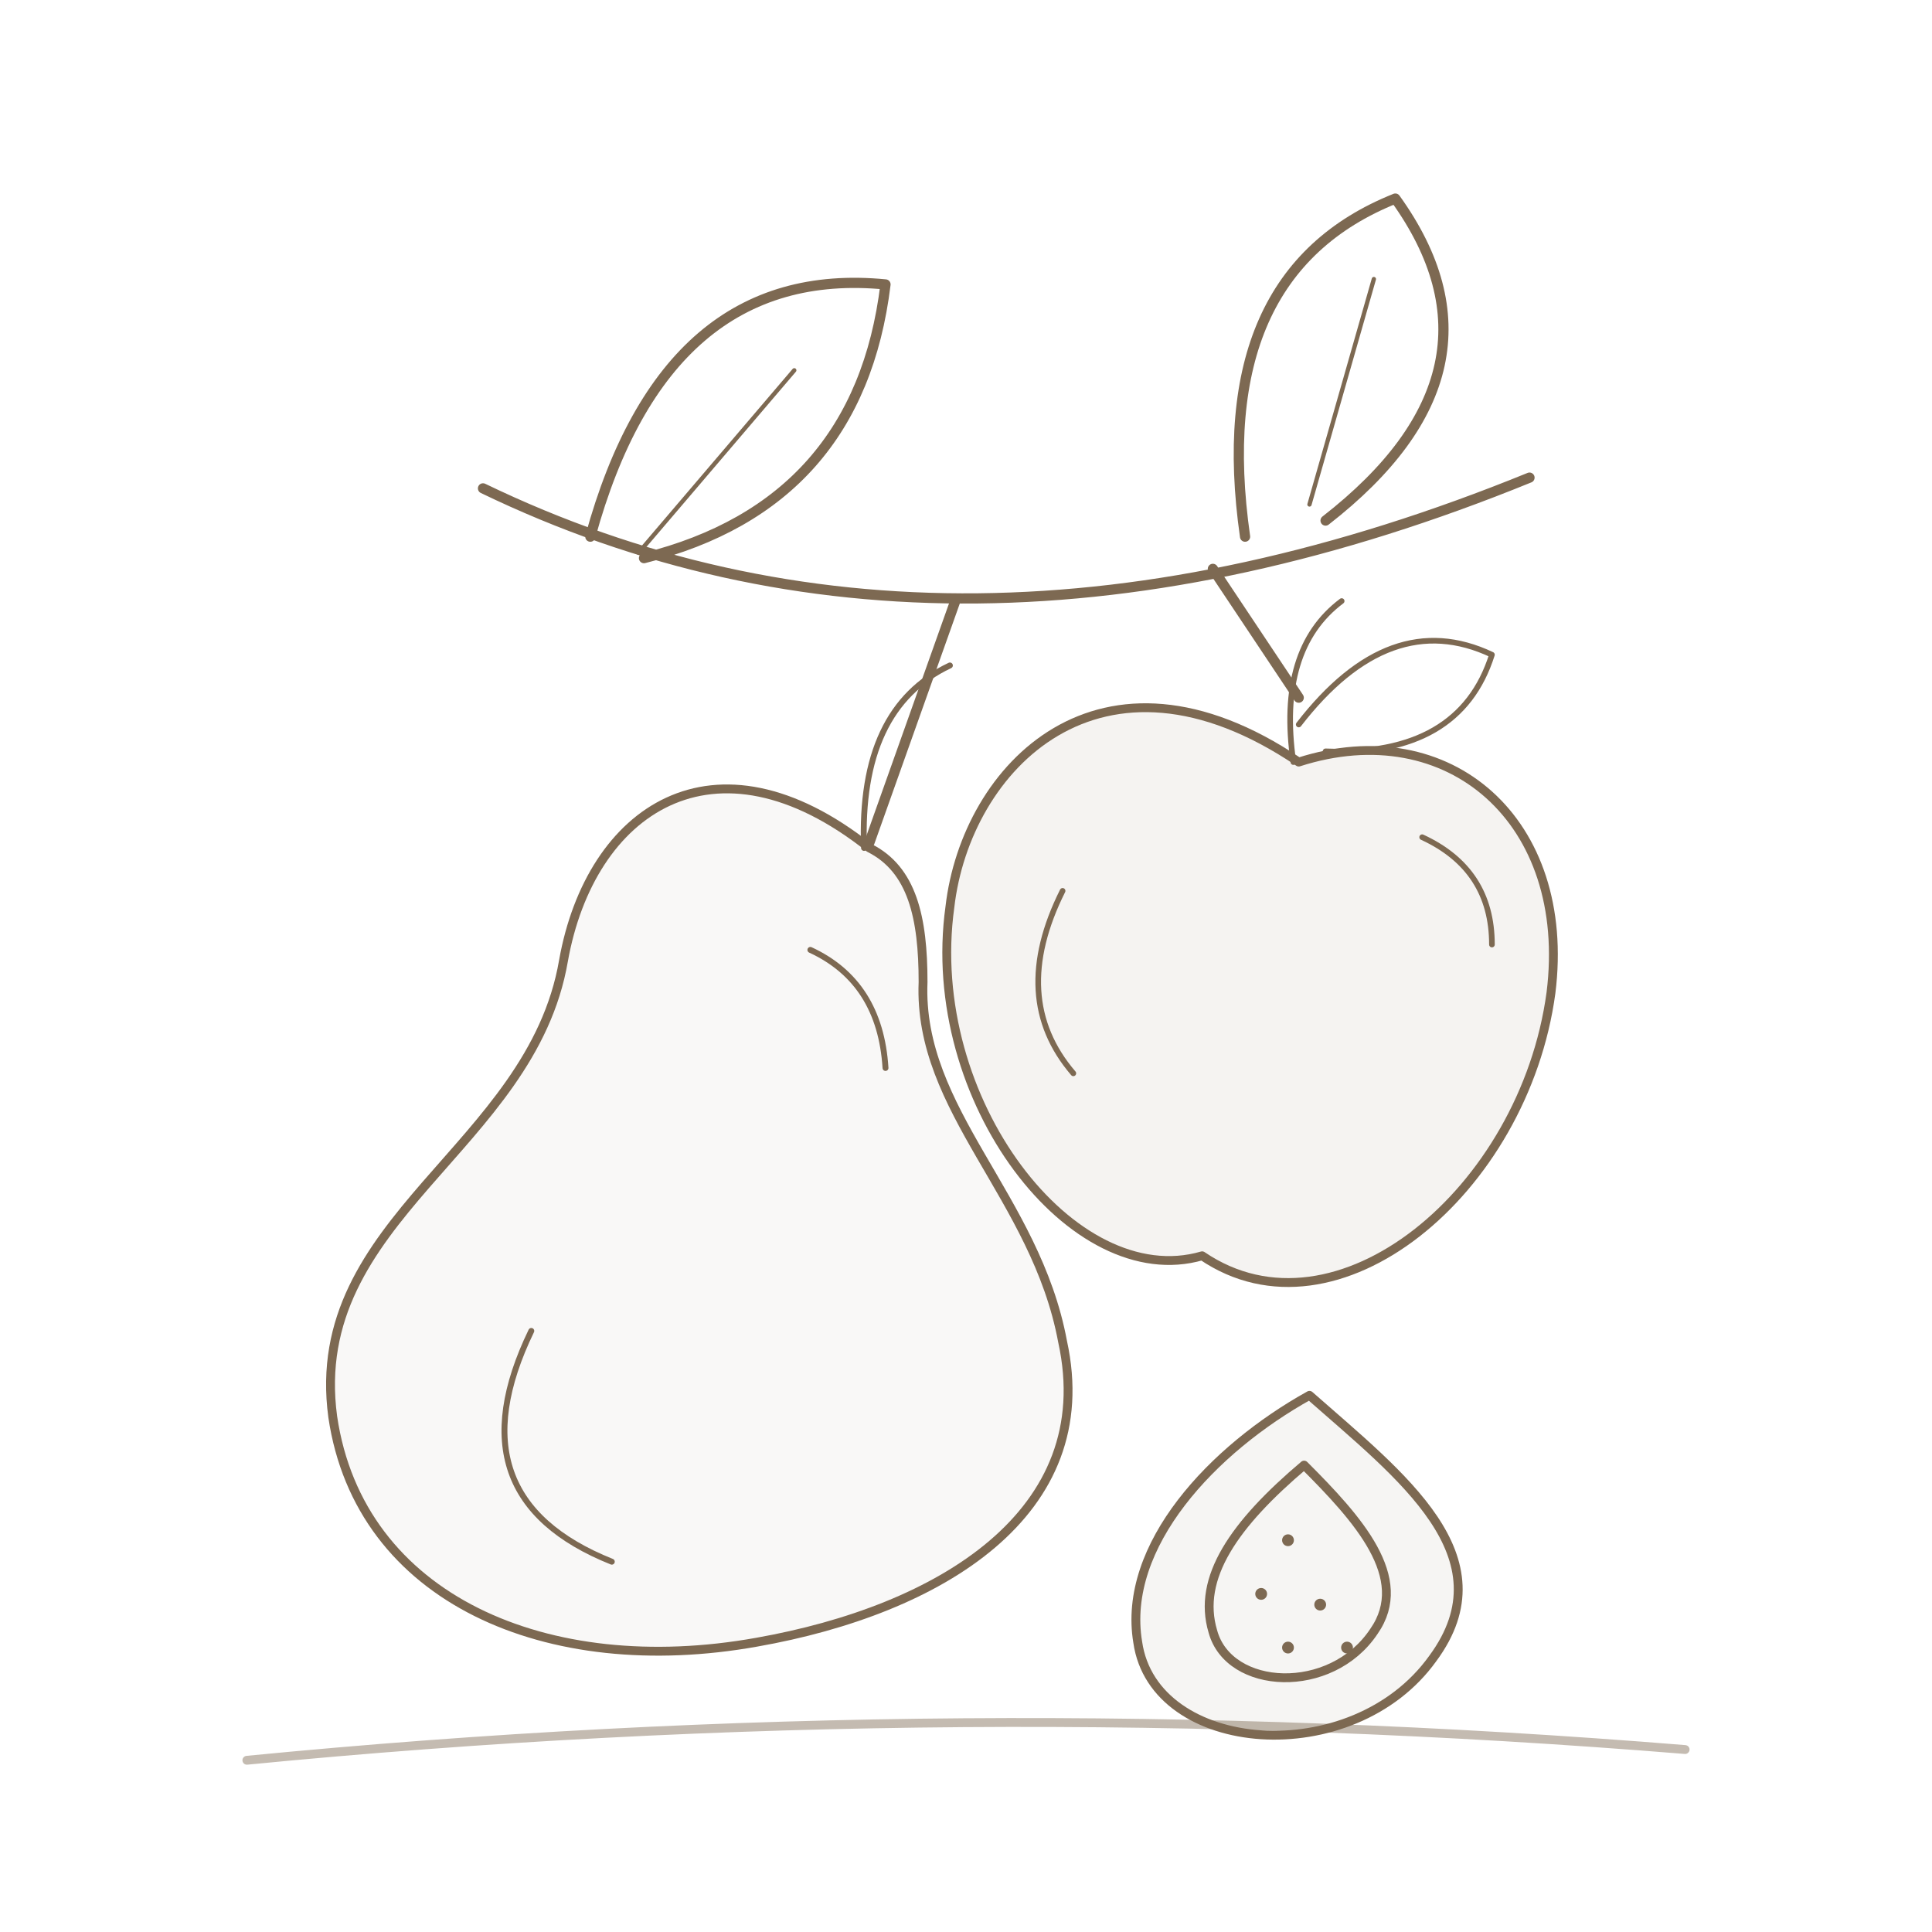
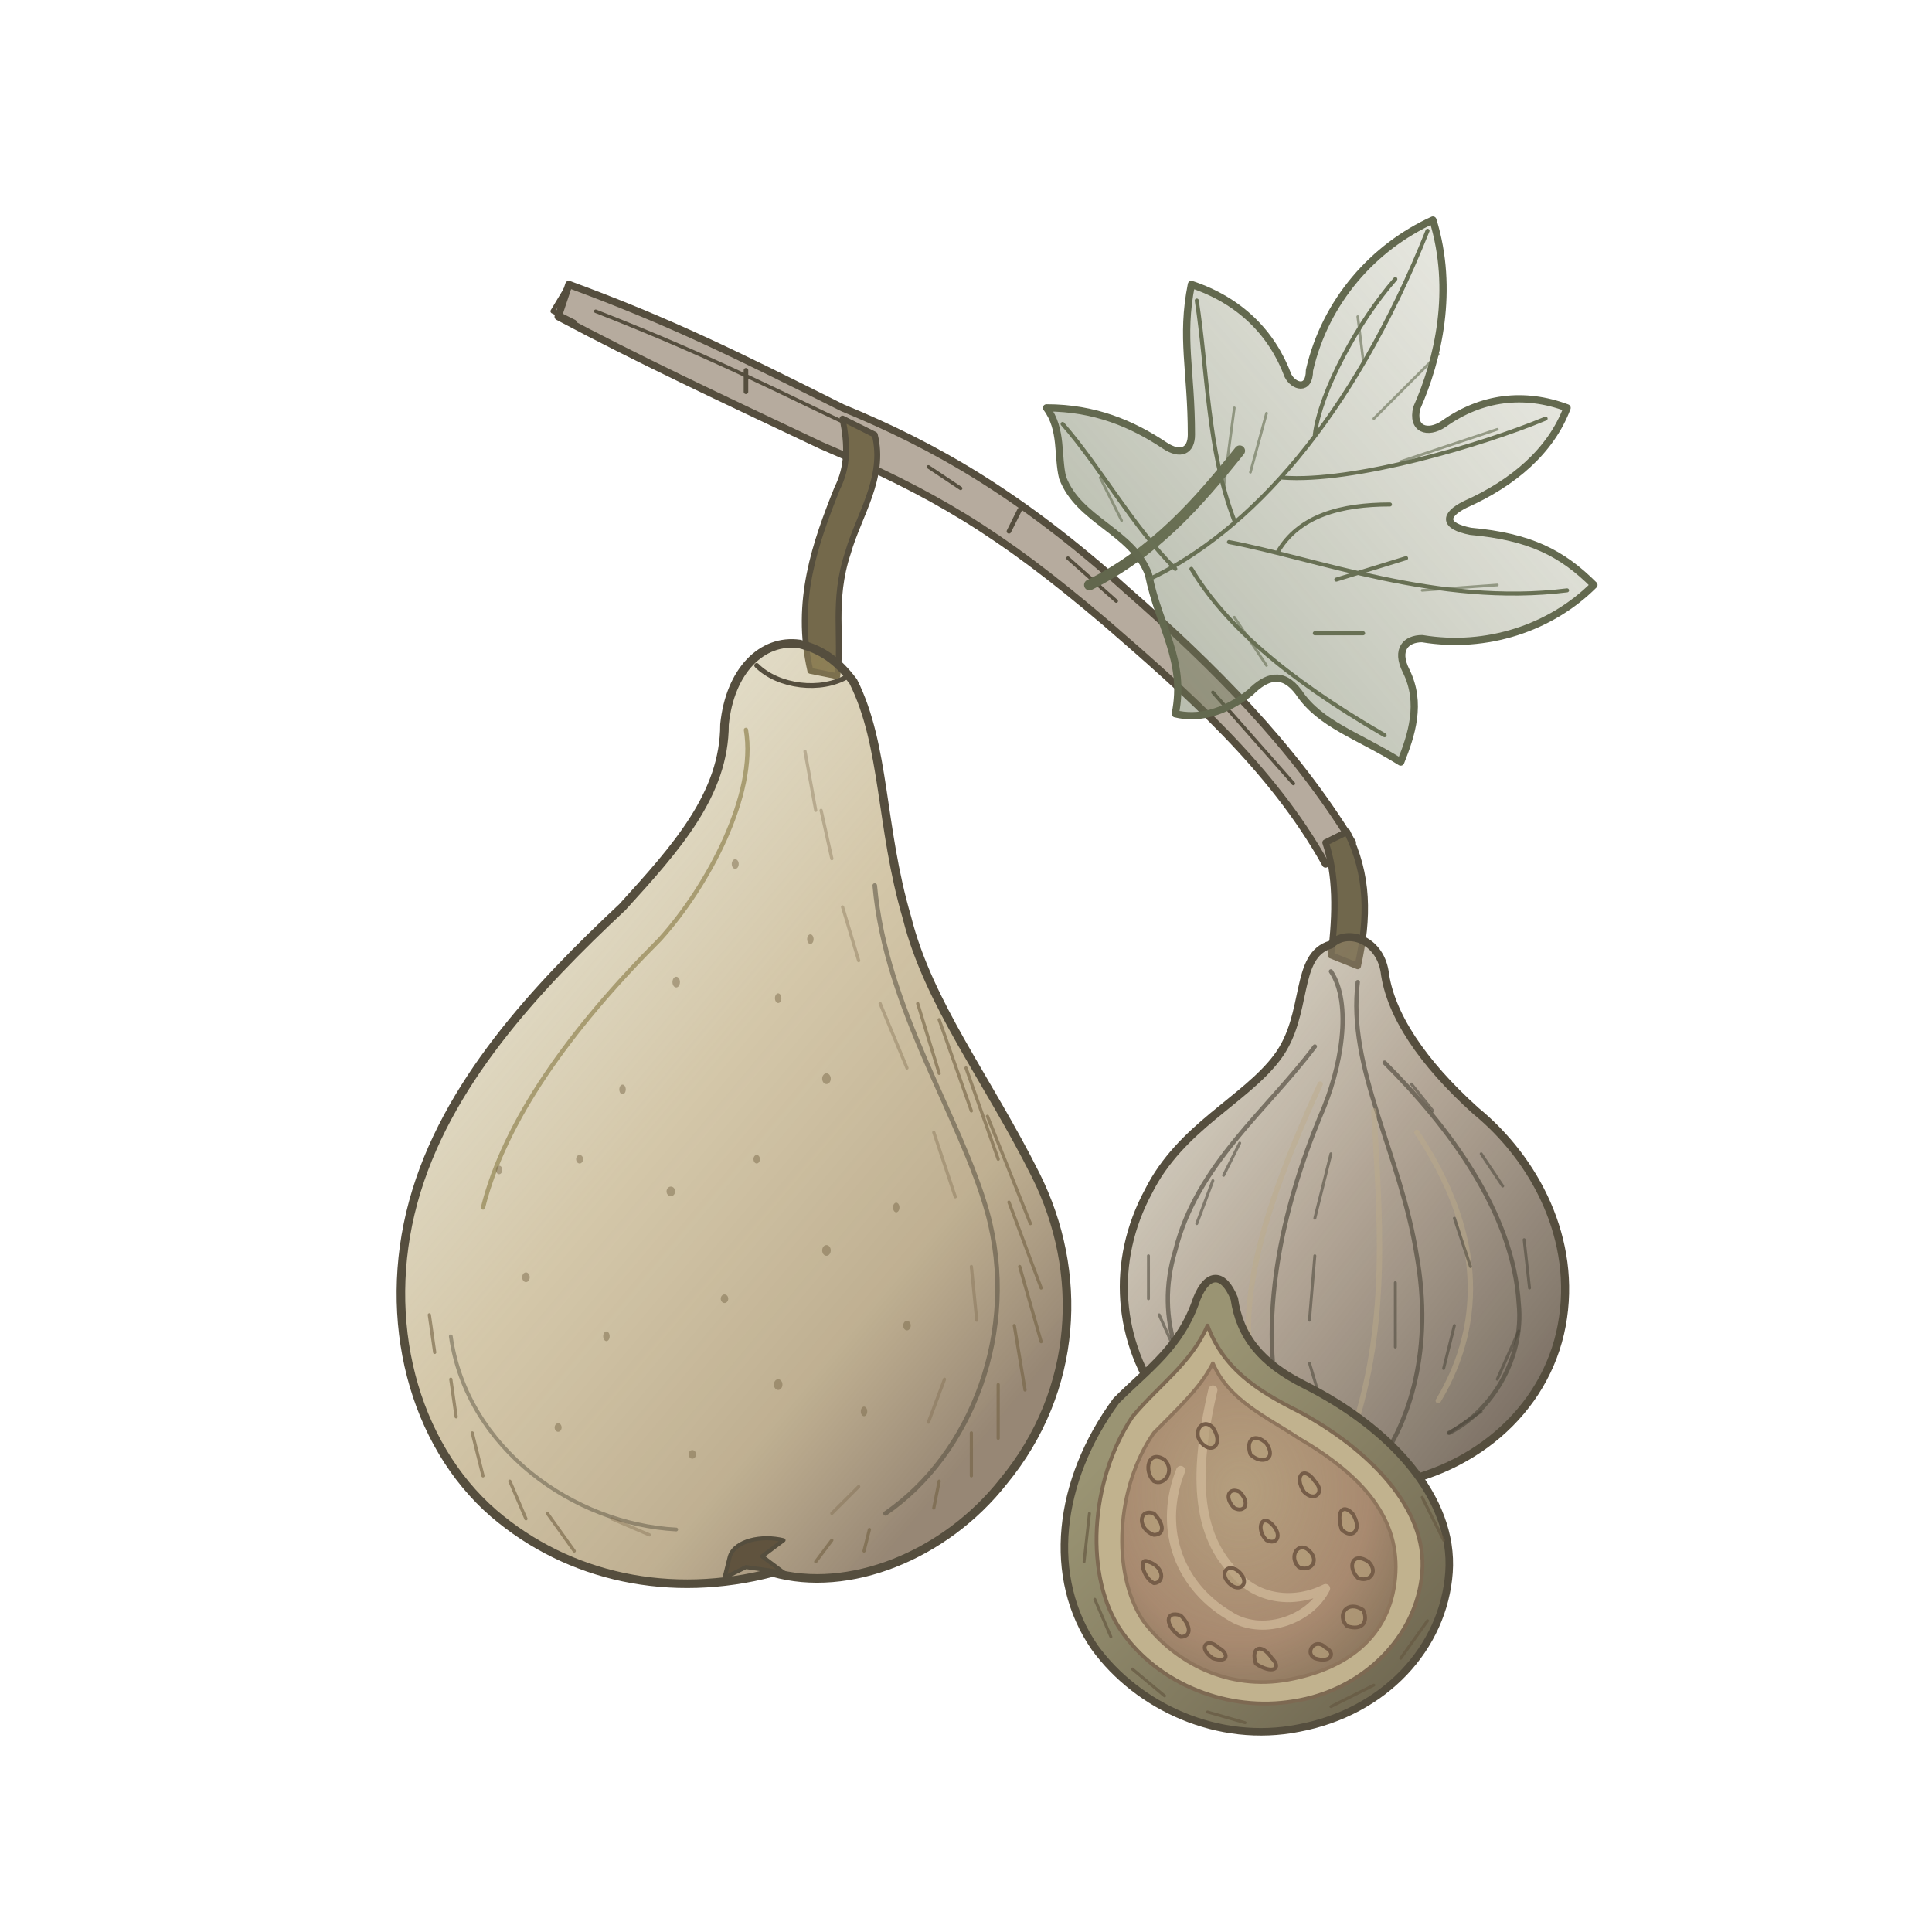
- <svg xmlns="http://www.w3.org/2000/svg" viewBox="0 0 360 360" fill="none" color="#7d6952" role="img" aria-labelledby="title desc">
-   <g stroke="currentColor" stroke-width="1.65" stroke-linecap="round" stroke-linejoin="round">
-     <path d="M90 91q87 42 195-2M178 112l-16 45M226 106l16 24M110 100q14-51 55-47-5 41-45 51M232 100q-7-49 28-63 23 32-13 60" stroke-width="1.9" />
-     <path d="M119 103l29-34M244 94l12-42" stroke-width=".8" />
-     <path d="M162 158c-29-23-52-7-57 21-6 35-48 48-43 85 5 34 40 49 79 42 34-6 64-24 57-56-5-27-27-43-26-67 0-12-2-21-10-25Z" fill="currentColor" fill-opacity=".05" />
-     <path d="M161 158q-1-26 16-34M99 248q-15 31 15 43M151 177q13 6 14 22" stroke-width="1.1" />
-     <path d="M242 142c-37-25-62 1-65 27-5 36 23 72 47 65 25 17 60-12 65-49 4-32-19-52-47-43Z" fill="currentColor" fill-opacity=".08" />
-     <path d="M241 142q-3-21 9-30M242 135q17-22 36-13-6 19-31 18M198 166q-10 20 2 34M265 156q13 6 13 20" stroke-width="1.05" />
-     <path d="M244 260c-18 10-35 28-32 46 3 21 40 24 55 3 14-19-6-34-23-49Z" fill="currentColor" fill-opacity=".07" />
-     <path d="M243 273c-13 11-20 21-17 31 3 11 22 12 30 0 7-10-3-21-13-31Z" />
-     <circle cx="240" cy="287" r="1.1" fill="currentColor" stroke="none" />
-     <circle cx="235" cy="297" r="1.1" fill="currentColor" stroke="none" />
-     <circle cx="246" cy="299" r="1.1" fill="currentColor" stroke="none" />
-     <circle cx="240" cy="307" r="1.1" fill="currentColor" stroke="none" />
-     <circle cx="251" cy="307" r="1.1" fill="currentColor" stroke="none" />
-     <path d="M46 328q133-13 268-2" opacity=".45" />
+ <svg xmlns="http://www.w3.org/2000/svg" viewBox="0 0 360 360" fill="none">
+   <defs>
+     <linearGradient id="fr-pear" x1="78" y1="164" x2="191" y2="259" gradientUnits="userSpaceOnUse">
+       <stop stop-color="#b0a36a" stop-opacity=".3" />
+       <stop offset=".43" stop-color="#ae965e" stop-opacity=".53" />
+       <stop offset=".78" stop-color="#9c8455" stop-opacity=".64" />
+       <stop offset="1" stop-color="#7d6952" stop-opacity=".8" />
+     </linearGradient>
+     <linearGradient id="fr-fig" x1="214" y1="194" x2="290" y2="253" gradientUnits="userSpaceOnUse">
+       <stop stop-color="#a29676" stop-opacity=".42" />
+       <stop offset=".48" stop-color="#88745c" stop-opacity=".64" />
+       <stop offset="1" stop-color="#685b4d" stop-opacity=".85" />
+     </linearGradient>
+     <linearGradient id="fr-leaf" x1="196" y1="121" x2="276" y2="52" gradientUnits="userSpaceOnUse">
+       <stop stop-color="#657052" stop-opacity=".5" />
+       <stop offset="1" stop-color="#929474" stop-opacity=".23" />
+     </linearGradient>
+     <radialGradient id="fr-cut" cx=".43" cy=".4" r=".7">
+       <stop stop-color="#a38368" stop-opacity=".42" />
+       <stop offset=".67" stop-color="#9c7661" stop-opacity=".67" />
+       <stop offset="1" stop-color="#7d6952" stop-opacity=".83" />
+     </radialGradient>
+     <linearGradient id="fr-rind" x1="214" y1="263" x2="268" y2="315" gradientUnits="userSpaceOnUse">
+       <stop stop-color="#9a9473" />
+       <stop offset="1" stop-color="#6e6650" />
+     </linearGradient>
+   </defs>
+   <g stroke="#554e3e" stroke-linecap="round" stroke-linejoin="round">
+     <path d="M106 53C125 60 137 66 157 76C174 83 190 92 210 110C226 124 241 139 252 157L247 161C237 143 221 129 206 116C186 99 174 92 153 83C134 74 119 67 104 59Z" fill="#7d6952" fill-opacity=".56" stroke-width="1.35" />
+     <path d="M111 58C134 67 147 74 160 80M173 87L179 91M199 104L208 112M226 129L241 146" stroke-width=".65" />
+     <path d="M106 53L103 58L107 60M139 69L139 73M190 95L188 99" stroke-width=".85" />
+     <path d="M151 125C148 112 152 101 156 91C158 87 158 83 157 78L163 81C165 89 160 96 158 103C155 112 157 119 156 126Z" fill="#74694b" stroke-width="1.1" />
+     <path d="M248 178C249 170 249 163 247 157L251 155C255 163 255 171 253 180Z" fill="#70674c" stroke-width="1.2" />
+     <path d="M203 109C215 103 223 94 231 84" stroke="#62674d" stroke-width="2" />
+     <path d="M214 107C211 99 201 97 198 89C197 85 198 80 195 76C204 76 211 79 217 83C220 85 222 84 222 81C222 69 220 63 222 53C231 56 237 62 240 70C241 72 244 73 244 69C247 56 256 46 267 41C271 54 268 67 264 76C263 80 266 81 269 79C276 74 284 73 292 76C289 84 282 90 273 94C269 96 269 98 274 99C285 100 291 103 297 109C289 117 277 121 265 119C262 119 260 121 262 125C265 131 263 137 261 142C253 137 246 135 242 129C239 125 236 126 233 129C228 133 223 134 219 133C221 123 216 117 214 107Z" fill="url(#fr-leaf)" stroke="#63694f" stroke-width="1.35" />
+     <g stroke="#687054" stroke-width=".75">
+       <path d="M214 108C233 99 252 78 266 43M230 97C225 84 225 69 223 56M239 89C252 90 276 83 288 78M219 106C211 98 205 87 198 79M245 81C246 73 253 60 260 52M229 101C245 104 268 113 292 110M222 106C228 116 239 126 258 137M238 103C242 96 250 94 259 94M249 108L262 104M245 118L254 118" />
+       <path d="M228 91L230 76M233 88L236 77M254 67L253 59M256 78L268 66M261 86L279 80M265 110L279 109M230 115L236 124M209 97L205 89" opacity=".62" stroke-width=".5" />
+     </g>
+     <path d="M149 120C142 119 136 125 135 135C135 148 126 158 116 169C100 184 83 202 77 224C71 246 77 269 92 282C106 294 125 298 144 293C158 297 176 290 187 276C201 259 202 237 193 219C184 201 173 187 169 171C164 154 165 139 159 127C156 123 153 121 149 120Z" fill="url(#fr-pear)" stroke-width="1.6" />
+     <path d="M141 124C145 128 153 129 158 126" stroke-width=".9" />
+     <path d="M139 136C141 148 132 165 123 175C106 192 94 209 90 225" stroke="#9b8e5f" stroke-width=".8" opacity=".8" />
+     <path d="M163 165C165 188 179 208 184 226C190 248 181 271 165 282" stroke-width=".85" opacity=".54" />
+     <path d="M84 249C87 270 107 284 126 285" stroke-width=".7" opacity=".46" />
+     <path d="M136 290C137 287 142 286 146 287L142 290L146 293L139 292L135 294Z" fill="#60533e" stroke-width=".75" />
+     <g stroke="#746344" stroke-width=".6" opacity=".62">
+       <path d="M171 187L175 200M175 190L181 207M180 199L186 216M184 208L192 228M188 224L194 240M190 236L194 250M189 247L191 259M186 258L186 268M181 267L181 275M175 276L174 281M162 285L161 289M155 287L152 291M102 282L107 289M95 276L98 283M88 267L90 275M84 257L85 264M80 245L81 252" />
+       <path d="M150 140L152 151M153 151L155 160M157 169L160 179M164 187L169 199M174 211L178 223M181 236L182 246M176 257L173 265M160 277L155 282M114 283L121 286" opacity=".55" />
+     </g>
+     <g fill="#776747" stroke="none" opacity=".48">
+       <ellipse cx="137" cy="161" rx=".65" ry=".9" />
+       <ellipse cx="126" cy="183" rx=".7" ry="1" />
+       <ellipse cx="145" cy="186" rx=".6" ry=".9" />
+       <ellipse cx="154" cy="201" rx=".8" ry="1" />
+       <ellipse cx="116" cy="203" rx=".6" ry=".9" />
+       <ellipse cx="108" cy="216" rx=".65" ry=".8" />
+       <ellipse cx="125" cy="222" rx=".8" ry=".9" />
+       <ellipse cx="141" cy="216" rx=".6" ry=".8" />
+       <ellipse cx="154" cy="233" rx=".8" ry="1" />
+       <ellipse cx="167" cy="225" rx=".6" ry=".9" />
+       <ellipse cx="98" cy="238" rx=".7" ry=".9" />
+       <ellipse cx="113" cy="249" rx=".6" ry=".9" />
+       <ellipse cx="135" cy="242" rx=".7" ry=".8" />
+       <ellipse cx="145" cy="258" rx=".8" ry="1" />
+       <ellipse cx="129" cy="271" rx=".7" ry=".8" />
+       <ellipse cx="104" cy="266" rx=".65" ry=".8" />
+       <ellipse cx="161" cy="263" rx=".6" ry=".9" />
+       <ellipse cx="93" cy="218" rx=".6" ry=".8" />
+       <ellipse cx="169" cy="247" rx=".7" ry=".9" />
+       <ellipse cx="151" cy="175" rx=".6" ry=".9" />
+     </g>
+     <path d="M248 176C241 178 244 189 238 197C232 205 220 210 214 222C207 235 208 250 217 262C225 273 241 280 256 277C274 275 288 263 291 247C294 231 286 216 275 207C265 198 259 189 258 181C257 175 251 173 248 176Z" fill="url(#fr-fig)" stroke-width="1.5" />
+     <path d="M248 181C252 187 250 199 246 208C239 225 234 246 239 265M253 183C251 199 261 215 264 234C267 251 263 265 256 274M245 195C236 207 223 217 219 233C215 246 220 258 229 266M258 198C270 210 282 226 283 243C284 253 278 263 270 267" stroke="#514b3e" stroke-width=".8" opacity=".66" />
+     <path d="M246 202C235 226 229 246 235 260M256 207C257 226 259 246 252 267M264 211C276 229 277 246 268 261" stroke="#bcab89" stroke-width="1" opacity=".48" />
+     <g stroke="#4e493d" stroke-width=".55" opacity=".58">
+       <path d="M214 234L214 242M216 245L220 254M221 257L227 264M230 268L238 272M270 267L276 263M279 257L283 248M285 240L284 231M280 221L276 215M267 207L263 202M248 215L245 227M245 234L244 246M244 254L247 264M260 239L260 251" />
+       <path d="M226 220L223 228M231 213L228 219M271 227L274 236M271 247L269 255M226 246L228 253" />
+     </g>
+     <path d="M246 274L250 270L252 273L256 271L254 276L250 277Z" fill="#514a3c" stroke-width=".6" />
+     <path d="M208 261C214 255 220 251 223 242C225 237 228 237 230 242C231 249 235 254 243 258C259 266 271 279 270 293C269 307 258 319 242 322C227 325 212 318 204 307C195 294 197 276 208 261Z" fill="url(#fr-rind)" stroke-width="1.4" />
+     <path d="M211 264C216 258 222 254 225 247C228 255 234 259 242 263C255 270 266 281 265 293C264 305 254 315 241 317C229 319 216 314 209 304C202 294 203 276 211 264Z" fill="#c1b28e" stroke="#7d6952" stroke-width=".7" />
+     <path d="M215 267C221 261 224 258 226 254C229 261 236 264 242 268C254 275 261 283 260 294C259 305 251 311 240 313C229 315 219 310 213 302C207 293 208 277 215 267Z" fill="url(#fr-cut)" stroke="#8e755c" stroke-width=".65" />
+     <path d="M226 259C223 272 222 285 230 293C234 298 241 299 247 296C244 302 235 305 229 301C219 295 216 284 220 274" stroke="#d0b99a" stroke-width="1.7" opacity=".75" />
+     <g stroke="#765d48" stroke-width=".7" fill="#b5a07b" fill-opacity=".65">
+       <path d="M217 272C214 270 213 274 215 276C217 277 219 274 217 272ZM215 282C212 281 212 285 215 286C217 286 217 284 215 282ZM214 291C212 290 213 294 215 295C217 295 217 292 214 291ZM220 301C217 300 217 303 220 305C222 305 222 303 220 301ZM227 307C225 305 223 307 226 309C229 310 229 308 227 307ZM237 309C235 306 233 307 234 310C237 312 239 311 237 309ZM247 307C245 305 243 308 245 309C248 310 249 308 247 307ZM254 300C251 298 249 301 251 303C254 304 255 302 254 300ZM255 291C252 289 251 292 253 294C255 295 257 293 255 291ZM252 282C250 280 249 282 250 285C252 287 254 285 252 282ZM245 276C243 273 241 275 243 278C245 280 247 278 245 276ZM236 269C234 267 232 268 233 271C235 273 238 272 236 269ZM226 266C224 264 222 267 224 269C226 271 228 269 226 266Z" />
+       <path d="M231 278C229 277 228 279 230 281C232 282 233 280 231 278ZM237 284C235 282 234 285 236 287C238 288 239 286 237 284ZM244 289C242 287 240 290 242 292C244 293 246 291 244 289ZM231 293C229 291 227 293 229 295C231 297 233 295 231 293Z" />
+     </g>
+     <g stroke="#655941" stroke-width=".55" opacity=".7">
+       <path d="M203 282L202 291M204 298L207 305M211 311L217 316M225 319L232 321M248 318L256 314M261 309L266 302M265 279L269 287" />
+     </g>
  </g>
</svg>
